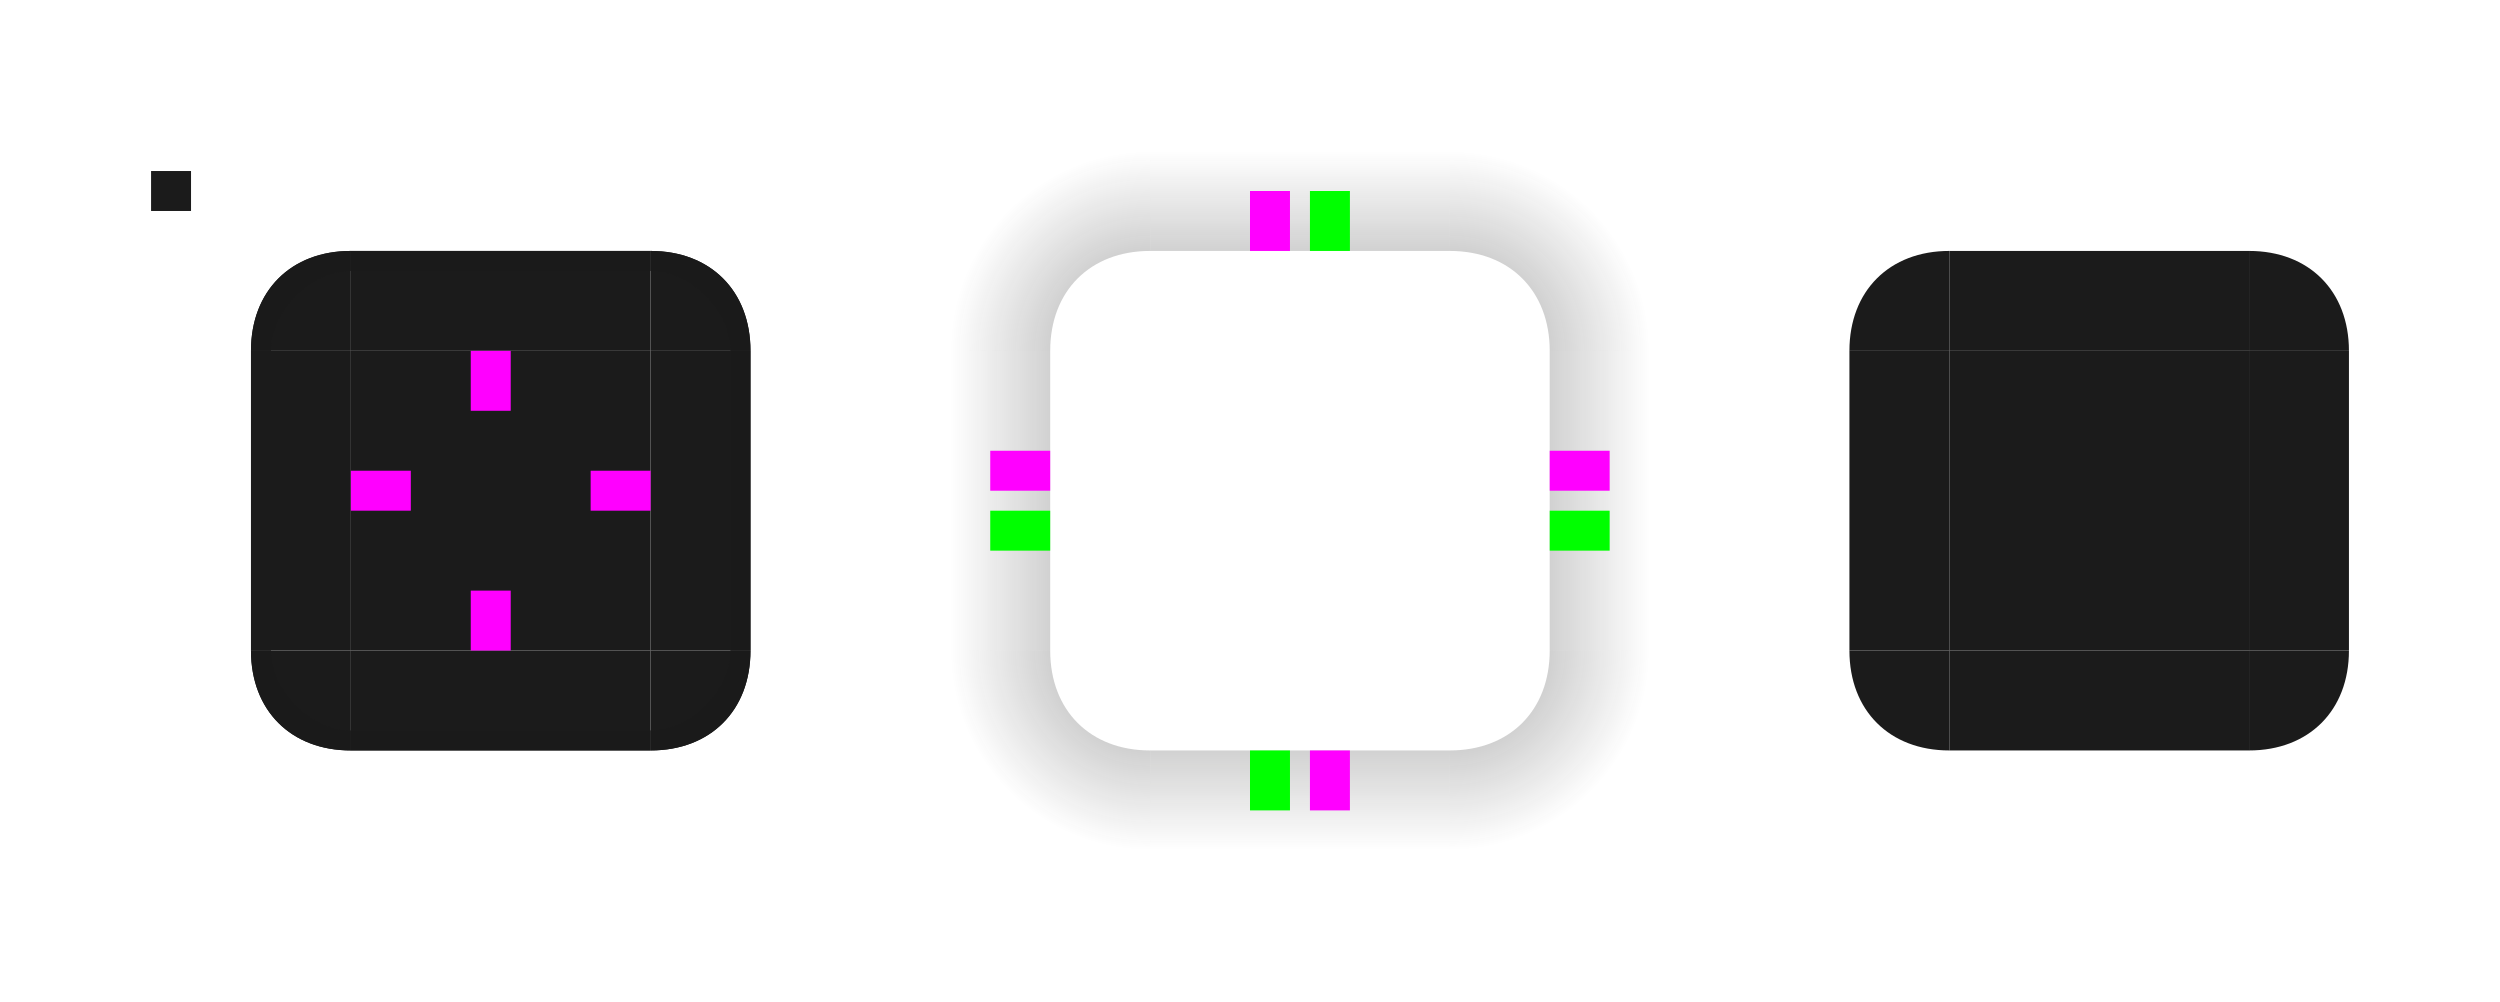
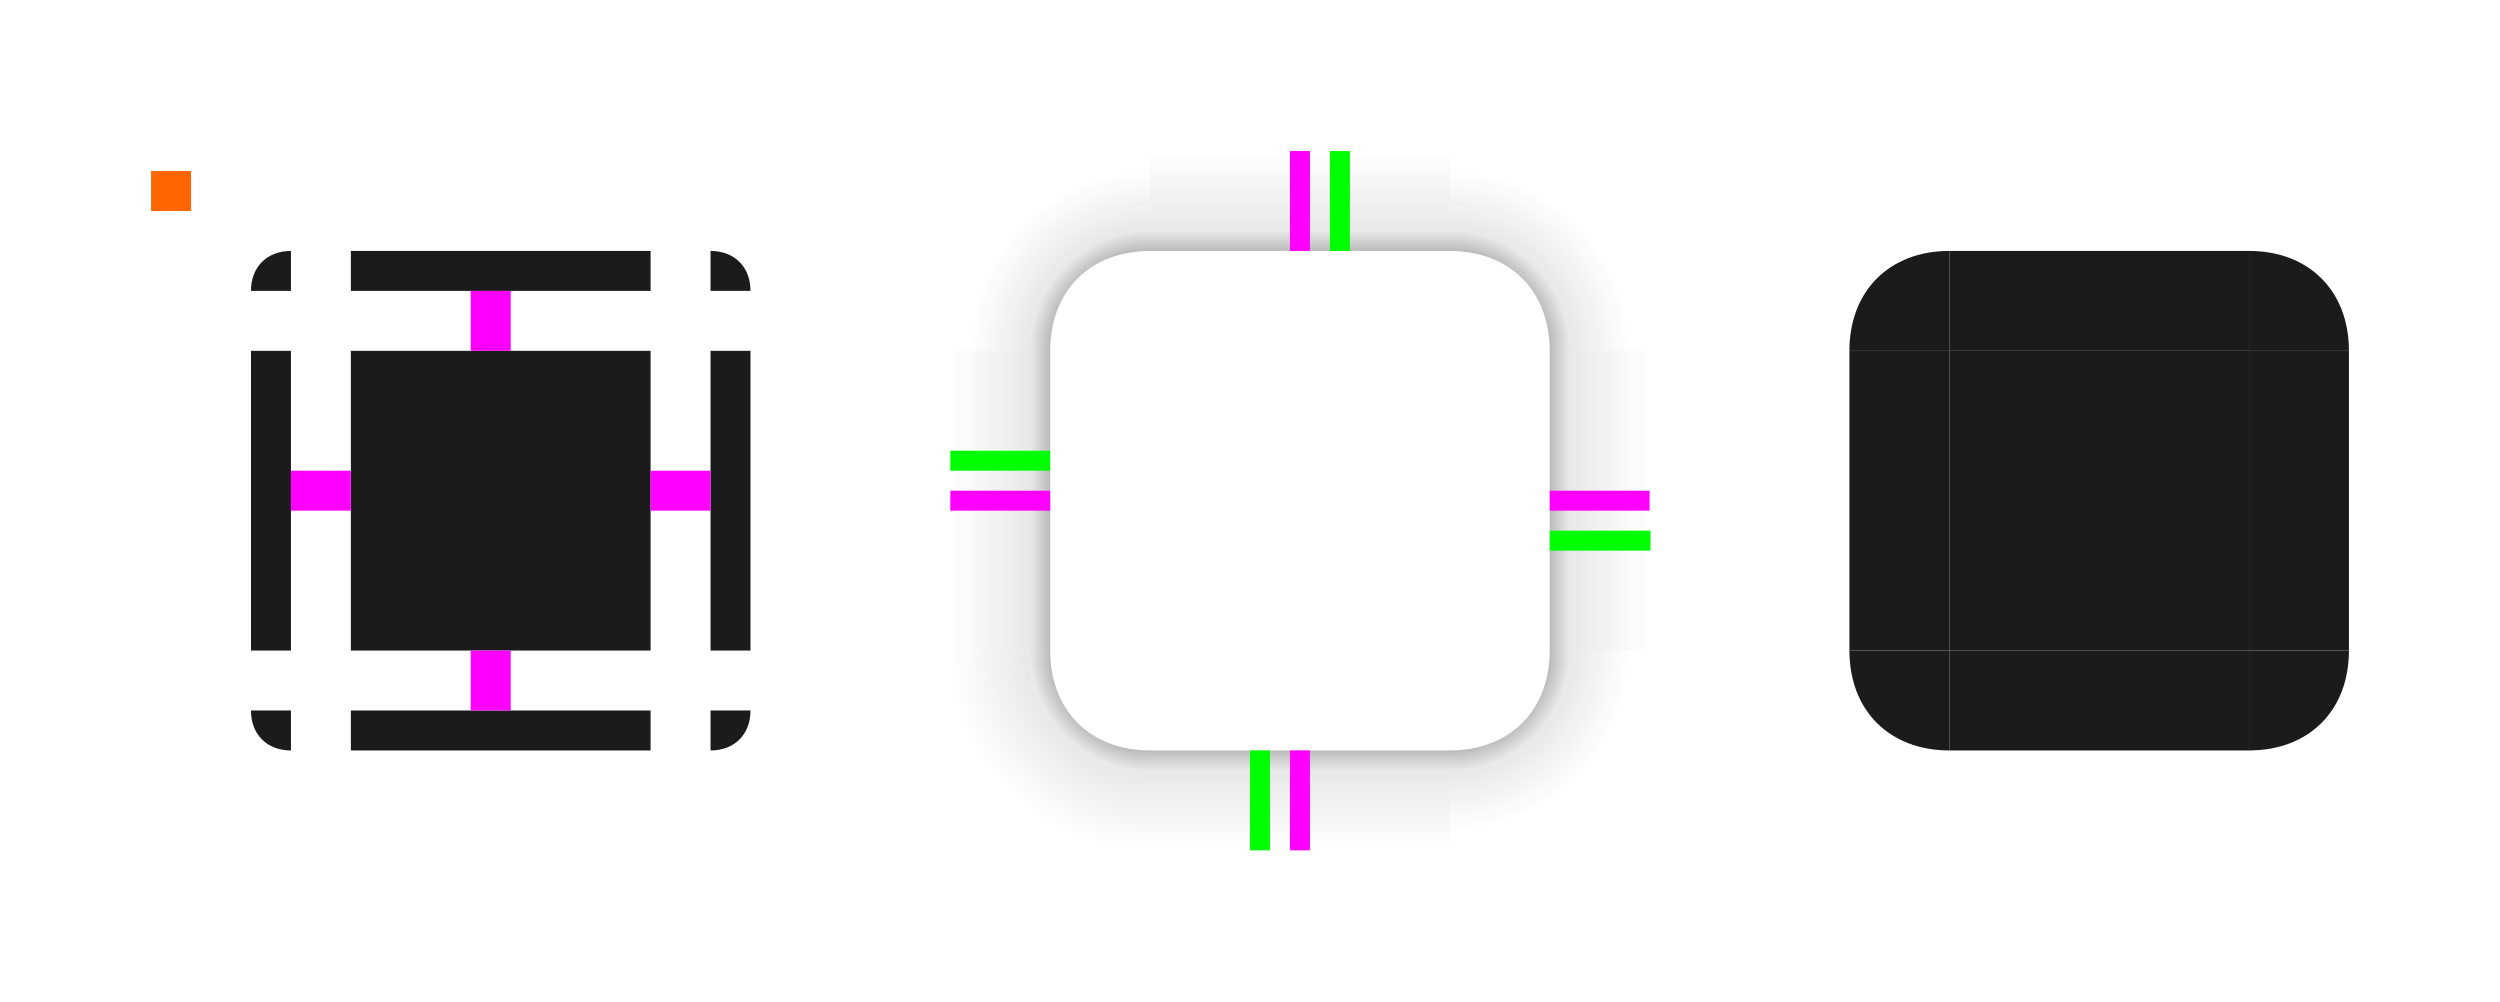
<svg xmlns="http://www.w3.org/2000/svg" xmlns:xlink="http://www.w3.org/1999/xlink" width="33.104mm" height="13.26mm" viewBox="0 0 125.118 50.118" version="1.1" id="svg4399">
  <defs id="defs4393">
+     <linearGradient xlink:href="#linearGradient5353" id="linearGradient5255" x1="255" y1="602.5" x2="260" y2="602.5" gradientUnits="userSpaceOnUse" gradientTransform="translate(-1.1e-4,-1.6e-4)" />
    <linearGradient id="linearGradient5353">
      <stop style="stop-color:#1a1a1a;stop-opacity:0" offset="0" id="stop5349" />
-       <stop style="stop-color:#1b1b1b;stop-opacity:0.2" offset="1" id="stop5351" />
+       <stop style="stop-color:#1a1a1a;stop-opacity:0.098;" offset="0.8" id="stop968" />
+       <stop style="stop-color:#1b1b1b;stop-opacity:0.3" offset="1" id="stop5351" />
    </linearGradient>
+     <linearGradient xlink:href="#linearGradient5347" id="linearGradient5255-5" x1="255" y1="603" x2="260" y2="603" gradientUnits="userSpaceOnUse" gradientTransform="translate(-544.9999,-1205)" />
    <linearGradient id="linearGradient5347">
      <stop style="stop-color:#1a1a1a;stop-opacity:0" offset="0" id="stop5343" />
-       <stop style="stop-color:#1b1b1b;stop-opacity:0.2" offset="1" id="stop5345" />
+       <stop style="stop-color:#1a1a1a;stop-opacity:0.098;" offset="0.8" id="stop966" />
+       <stop style="stop-color:#1b1b1b;stop-opacity:0.3" offset="1" id="stop5345" />
    </linearGradient>
-     <linearGradient id="linearGradient5341">
-       <stop style="stop-color:#1a1a1a;stop-opacity:0" offset="0" id="stop5337" />
-       <stop style="stop-color:#1b1b1b;stop-opacity:0.2" offset="1" id="stop5339" />
+     <linearGradient xlink:href="#linearGradient5347" id="linearGradient5255-9" x1="255" y1="602.5" x2="260" y2="602.5" gradientUnits="userSpaceOnUse" gradientTransform="translate(329.9998,-874.9999)" />
+     <linearGradient xlink:href="#linearGradient5251" id="linearGradient5255-7" x1="255" y1="602.5" x2="260" y2="602.5" gradientUnits="userSpaceOnUse" gradientTransform="translate(-874.9998,-330.0001)" />
+     <linearGradient id="linearGradient5251">
+       <stop style="stop-color:#1a1a1a;stop-opacity:0" offset="0" id="stop5247" />
+       <stop style="stop-color:#1a1a1a;stop-opacity:0.1" offset="0.8" id="stop952" />
+       <stop style="stop-color:#1b1b1a;stop-opacity:0.3" offset="1" id="stop5249" />
    </linearGradient>
+     <radialGradient xlink:href="#linearGradient976" id="radialGradient5327" cx="265" cy="610" fx="265" fy="610" r="5" gradientUnits="userSpaceOnUse" gradientTransform="matrix(-2,0,0,-2,794.9999,1830)" />
+     <linearGradient id="linearGradient976">
+       <stop style="stop-color:#1b1b1b;stop-opacity:1" offset="0" id="stop970" />
+       <stop style="stop-color:#1a1a1a;stop-opacity:0.3" offset="0.5" id="stop991" />
+       <stop style="stop-color:#1a1a1a;stop-opacity:0.1" offset="0.6" id="stop1383" />
+       <stop style="stop-color:#1a1a1a;stop-opacity:0" offset="1" id="stop974" />
+     </linearGradient>
+     <radialGradient xlink:href="#linearGradient960" id="radialGradient5327-1" cx="265" cy="610" fx="265" fy="610" r="5" gradientUnits="userSpaceOnUse" gradientTransform="matrix(0,2,-2,0,1500,79.99984)" />
+     <linearGradient id="linearGradient960">
+       <stop style="stop-color:#1b1b1b;stop-opacity:1" offset="0" id="stop954" />
+       <stop style="stop-color:#1a1a1a;stop-opacity:0.3" offset="0.5" id="stop964" />
+       <stop style="stop-color:#1a1a1a;stop-opacity:0.1" offset="0.6" id="stop956" />
+       <stop style="stop-color:#1a1a1a;stop-opacity:0" offset="0.9" id="stop962" />
+       <stop style="stop-color:#1a1a1a;stop-opacity:0" offset="1" id="stop958" />
+     </linearGradient>
+     <radialGradient xlink:href="#linearGradient960" id="radialGradient5327-6" cx="265" cy="610" fx="265" fy="610" r="5" gradientUnits="userSpaceOnUse" gradientTransform="matrix(2,0,0,2,-250.0001,-625.0002)" />
+     <radialGradient xlink:href="#linearGradient5325" id="radialGradient5327-0" cx="265" cy="610" fx="265" fy="610" r="5" gradientUnits="userSpaceOnUse" gradientTransform="matrix(0,-2,2,0,-955.0001,1125)" />
    <linearGradient id="linearGradient5325">
      <stop style="stop-color:#1b1b1b;stop-opacity:1" offset="0" id="stop5321" />
-       <stop style="stop-color:#1a1a1a;stop-opacity:0.206" offset="0.495" id="stop5355" />
+       <stop style="stop-color:#1a1a1a;stop-opacity:0.3" offset="0.5" id="stop996" />
+       <stop style="stop-color:#1a1a1a;stop-opacity:0.1" offset="0.6" id="stop994" />
+       <stop style="stop-color:#1a1a1a;stop-opacity:0" offset="0.9" id="stop5355" />
      <stop style="stop-color:#1a1a1a;stop-opacity:0" offset="1" id="stop5323" />
    </linearGradient>
-     <linearGradient id="linearGradient5251">
-       <stop style="stop-color:#1a1a1a;stop-opacity:0" offset="0" id="stop5247" />
-       <stop style="stop-color:#1b1b1a;stop-opacity:0.2" offset="1" id="stop5249" />
-     </linearGradient>
-     <linearGradient xlink:href="#linearGradient5353" id="linearGradient5255" x1="255" y1="602.5" x2="260" y2="602.5" gradientUnits="userSpaceOnUse" />
-     <linearGradient xlink:href="#linearGradient5341" id="linearGradient5255-5" x1="255" y1="602.5" x2="260" y2="602.5" gradientUnits="userSpaceOnUse" gradientTransform="translate(-545,-1205)" />
-     <linearGradient xlink:href="#linearGradient5347" id="linearGradient5255-9" x1="255" y1="602.5" x2="260" y2="602.5" gradientUnits="userSpaceOnUse" gradientTransform="translate(330,-875)" />
-     <linearGradient xlink:href="#linearGradient5251" id="linearGradient5255-7" x1="255" y1="602.5" x2="260" y2="602.5" gradientUnits="userSpaceOnUse" gradientTransform="translate(-875,-330)" />
-     <radialGradient xlink:href="#linearGradient5325" id="radialGradient5327" cx="265" cy="610" fx="265" fy="610" r="5" gradientUnits="userSpaceOnUse" gradientTransform="matrix(-2,0,0,-2,795,1830)" />
-     <radialGradient xlink:href="#linearGradient5325" id="radialGradient5327-1" cx="265" cy="610" fx="265" fy="610" r="5" gradientUnits="userSpaceOnUse" gradientTransform="matrix(0,2,-2,0,1500,80)" />
-     <radialGradient xlink:href="#linearGradient5325" id="radialGradient5327-6" cx="265" cy="610" fx="265" fy="610" r="5" gradientUnits="userSpaceOnUse" gradientTransform="matrix(2,0,0,2,-250,-625)" />
-     <radialGradient xlink:href="#linearGradient5325" id="radialGradient5327-0" cx="265" cy="610" fx="265" fy="610" r="5" gradientUnits="userSpaceOnUse" gradientTransform="matrix(0,-2,2,0,-955,1125)" />
  </defs>
  <g id="layer1" transform="translate(-207.4408,-577.4409)">
    <rect style="fill:#1b1b1b;fill-opacity:1;stroke-opacity:0" id="center" width="15" height="15" x="225" y="595" />
-     <g id="left">
-       <rect style="fill:#1b1b1b;fill-opacity:1;stroke-opacity:0" id="rect4988" width="5" height="15" x="220" y="595" />
-       <path style="fill:#1b1b1b;fill-opacity:1;stroke:none;stroke-width:1px;stroke-linecap:butt;stroke-linejoin:miter;stroke-opacity:1" d="m 220,595 v 15 h 1 v -15 z" id="path4994" />
-     </g>
-     <g id="right">
-       <rect style="fill:#1b1b1b;fill-opacity:1;stroke-opacity:0" id="rect4984" width="5" height="15" x="240" y="595" />
-       <path style="fill:#1a1a1a;stroke:none;stroke-width:1px;stroke-linecap:butt;stroke-linejoin:miter;stroke-opacity:1" d="m 244,595 v 15 h 1 v -15 z" id="path4996" />
-     </g>
-     <g id="top">
-       <rect style="fill:#1b1b1b;fill-opacity:1;stroke-opacity:0" id="rect4986" width="15" height="5" x="225" y="590" />
-       <path style="fill:#1a1a1a;stroke:none;stroke-width:1px;stroke-linecap:butt;stroke-linejoin:miter;stroke-opacity:1" d="m 225,590 h 15 v 1 h -15 z" id="path4998" />
-     </g>
-     <g id="bottom">
-       <rect style="fill:#1b1b1b;fill-opacity:1;stroke-opacity:0" id="rect4990" width="15" height="5" x="225" y="610" />
-       <path style="fill:#1a1a1a;stroke:none;stroke-width:1px;stroke-linecap:butt;stroke-linejoin:miter;stroke-opacity:1" d="m 225,615 h 15 v -1 h -15 z" id="path5000" />
-     </g>
-     <g id="topleft">
-       <path style="fill:#1b1b1b;fill-opacity:1;stroke:none;stroke-width:1px;stroke-linecap:butt;stroke-linejoin:miter;stroke-opacity:1" d="m 225,590 c -3,0 -5,2 -5,5 h 5 z" id="path5002" />
-       <path style="fill:#1a1a1a;stroke:none;stroke-width:1px;stroke-linecap:butt;stroke-linejoin:miter;stroke-opacity:1" d="m 220,595 c 0,-3 2,-5 5,-5 v 1 c -2,0 -4,2 -4,4 z" id="path5033" />
-     </g>
-     <g id="topright">
-       <path style="fill:#1b1b1b;fill-opacity:1;stroke:none;stroke-width:1px;stroke-linecap:butt;stroke-linejoin:miter;stroke-opacity:1" d="m 245,595 c 0,-3 -2,-5 -5,-5 v 5 z" id="path5002-4" />
-       <path style="fill:#1a1a1a;stroke:none;stroke-width:1px;stroke-linecap:butt;stroke-linejoin:miter;stroke-opacity:1" d="m 240,590 c 3,0 5,2 5,5 h -1 c 0,-2 -2,-4 -4,-4 z" id="path5033-6" />
-     </g>
-     <g id="bottomright">
-       <path style="fill:#1b1b1b;fill-opacity:1;stroke:none;stroke-width:1px;stroke-linecap:butt;stroke-linejoin:miter;stroke-opacity:1" d="m 240,615 c 3,0 5,-2 5,-5 h -5 z" id="path5002-44" />
-       <path style="fill:#1a1a1a;stroke:none;stroke-width:1px;stroke-linecap:butt;stroke-linejoin:miter;stroke-opacity:1" d="m 245,610 c 0,3 -2,5 -5,5 v -1 c 2,0 4,-2 4,-4 z" id="path5033-3" />
-     </g>
-     <g id="bottomleft">
-       <path style="fill:#1b1b1b;fill-opacity:1;stroke:none;stroke-width:1px;stroke-linecap:butt;stroke-linejoin:miter;stroke-opacity:1" d="m 220,610 c 0,3 2,5 5,5 v -5 z" id="path5002-7" />
-       <path style="fill:#1a1a1a;stroke:none;stroke-width:1px;stroke-linecap:butt;stroke-linejoin:miter;stroke-opacity:1" d="m 225,615 c -3,0 -5,-2 -5,-5 h 1 c 0,2 2,4 4,4 z" id="path5033-1" />
-     </g>
+     <rect style="fill:#1b1b1b;fill-opacity:1;stroke-width:0.632;stroke-opacity:0" id="rect4988" width="2" height="15" x="220" y="595" />
+     <rect style="fill:#1b1b1b;fill-opacity:1;stroke-width:0.632;stroke-opacity:0" id="rect4984" width="2" height="15" x="243" y="595" />
+     <rect style="fill:#1b1b1b;fill-opacity:1;stroke-width:0.632;stroke-opacity:0" id="top" width="15" height="2" x="225" y="590" />
+     <rect style="fill:#1b1b1b;fill-opacity:1;stroke-width:0.632;stroke-opacity:0" id="bottom" width="15" height="2" x="225" y="613" />
+     <path style="fill:#1b1b1b;fill-opacity:1;stroke:none;stroke-width:0.4px;stroke-linecap:butt;stroke-linejoin:miter;stroke-opacity:1" d="M 222,590 C 220.8,590 220,590.8 220,592 h 2 z" id="topleft" />
+     <path style="fill:#1b1b1b;fill-opacity:1;stroke:none;stroke-width:0.4px;stroke-linecap:butt;stroke-linejoin:miter;stroke-opacity:1" d="M 245,592 C 245,590.8 244.2,590 243,590 v 2 z" id="topright" />
+     <path style="fill:#1b1b1b;fill-opacity:1;stroke:none;stroke-width:0.4px;stroke-linecap:butt;stroke-linejoin:miter;stroke-opacity:1" d="M 243,615 C 244.2,615 245,614.2 245,613 h -2 z" id="bottomright" />
+     <path style="fill:#1b1b1b;fill-opacity:1;stroke:none;stroke-width:0.4px;stroke-linecap:butt;stroke-linejoin:miter;stroke-opacity:1" d="m 220,613 c 0,1.2 0.8,2 2,2 v -2 z" id="bottomleft" />
    <rect style="fill:#1b1b1b;fill-opacity:1;stroke-opacity:0" id="mask-center" width="15" height="15" x="305" y="595" />
    <g id="mask-left" transform="translate(80)">
      <rect style="fill:#1b1b1b;fill-opacity:1;stroke-opacity:0" id="mask-left2" width="5" height="15" x="220" y="595" />
    </g>
    <g id="mask-right" transform="translate(79.99989,-1.6e-4)">
      <rect style="fill:#1b1b1b;fill-opacity:1;stroke-opacity:0" id="mask-right2" width="5" height="15" x="240" y="595" />
    </g>
    <g id="mask-top" transform="translate(80)">
      <rect style="fill:#1b1b1b;fill-opacity:1;stroke-opacity:0" id="mask-top2" width="15" height="5" x="225" y="590" />
    </g>
    <g id="mask-bottom" transform="translate(80)">
      <rect style="fill:#1b1b1b;fill-opacity:1;stroke-opacity:0" id="mask-bottom2" width="15" height="5" x="225" y="610" />
    </g>
    <g id="mask-topleft" transform="translate(80)">
      <path style="fill:#1b1b1b;fill-opacity:1;stroke:none;stroke-width:1px;stroke-linecap:butt;stroke-linejoin:miter;stroke-opacity:1" d="m 225,590 c -3,0 -5,2 -5,5 h 5 z" id="mask-topleft2" />
    </g>
    <g id="mask-topright" transform="translate(80)">
      <path style="fill:#1b1b1b;fill-opacity:1;stroke:none;stroke-width:1px;stroke-linecap:butt;stroke-linejoin:miter;stroke-opacity:1" d="m 245,595 c 0,-3 -2,-5 -5,-5 v 5 z" id="mask-topright2" />
    </g>
    <g id="mask-bottomright" transform="translate(80)">
      <path style="fill:#1b1b1b;fill-opacity:1;stroke:none;stroke-width:1px;stroke-linecap:butt;stroke-linejoin:miter;stroke-opacity:1" d="m 240,615 c 3,0 5,-2 5,-5 h -5 z" id="mask-bottomright2" />
    </g>
    <g id="mask-bottomleft" transform="translate(80)">
      <path style="fill:#1b1b1b;fill-opacity:1;stroke:none;stroke-width:1px;stroke-linecap:butt;stroke-linejoin:miter;stroke-opacity:1" d="m 220,610 c 0,3 2,5 5,5 v -5 z" id="mask-bottomleft2" />
    </g>
+     <rect style="opacity:1;fill:#ff6600;fill-opacity:1;stroke:none;stroke-opacity:0" id="hint-tile-center" width="2" height="2" x="215" y="586" />
+     <rect style="opacity:1;fill:#ff00ff;fill-opacity:1;stroke:none;stroke-width:1.512" id="hint-left-margin" width="3" height="2" x="222" y="601" />
+     <rect style="fill:#ff00ff;fill-opacity:1;stroke:none;stroke-width:1.512" id="hint-top-margin" width="3" height="2" x="592" y="-233" transform="rotate(90)" />
+     <rect style="fill:#ff00ff;fill-opacity:1;stroke:none;stroke-width:1.512" id="hint-right-margin" width="3" height="2" x="240" y="601" />
+     <rect style="fill:#ff00ff;fill-opacity:1;stroke:none;stroke-width:1.512" id="hint-bottom-margin" width="3" height="2" x="610" y="-233" transform="rotate(90)" />
    <rect style="fill:url(#linearGradient5255);fill-opacity:1;stroke:none;stroke-opacity:0" id="shadow-left" width="5" height="15" x="255" y="595" />
    <rect style="fill:url(#linearGradient5255-5);fill-opacity:1;stroke:none;stroke-opacity:0" id="shadow-right" width="5" height="15" x="-290" y="-610" transform="scale(-1)" />
    <rect style="fill:url(#linearGradient5255-9);fill-opacity:1;stroke:none;stroke-opacity:0" id="shadow-top" width="5" height="15" x="585" y="-280" transform="rotate(90)" />
    <rect style="fill:url(#linearGradient5255-7);fill-opacity:1;stroke:none;stroke-opacity:0" id="shadow-bottom" width="5" height="15" x="-620" y="265" transform="rotate(-90)" />
    <path style="fill:url(#radialGradient5327);fill-opacity:1;stroke:none;stroke-width:1px;stroke-linecap:butt;stroke-linejoin:miter;stroke-opacity:1" d="m 260,610 h -5 v 10 h 10 v -5 c -3,0 -5,-2 -5,-5 z" id="shadow-bottomleft" />
-     <path style="fill:url(#radialGradient5327-1);fill-opacity:1;stroke:none;stroke-width:1px;stroke-linecap:butt;stroke-linejoin:miter;stroke-opacity:1" d="m 280,615 v 5 h 10 v -10 h -5 c 0,3 -2,5 -5,5 z" id="shadow-bottomright" />
+     <path style="fill:url(#radialGradient5327-1);fill-opacity:1;stroke:none;stroke-width:1px;stroke-linecap:butt;stroke-linejoin:miter;stroke-opacity:1" d="m 280,615 v 5 h 10 v -10 l -5,-1.3e-4 c 0,3 -2,5 -5,5 z" id="shadow-bottomright" />
    <path style="fill:url(#radialGradient5327-6);fill-opacity:1;stroke:none;stroke-width:1px;stroke-linecap:butt;stroke-linejoin:miter;stroke-opacity:1" d="m 285,595 h 5 v -10 h -10 v 5 c 3,0 5,2 5,5 z" id="shadow-topright" />
    <path style="fill:url(#radialGradient5327-0);fill-opacity:1;stroke:none;stroke-width:1px;stroke-linecap:butt;stroke-linejoin:miter;stroke-opacity:1" d="m 265,590 v -5 h -10 v 10 h 5 c 0,-3 2,-5 5,-5 z" id="shadow-topleft" />
    <rect style="opacity:0.206;fill:#ff00ff;fill-opacity:0;stroke:none;stroke-opacity:0" id="rect5411" width="5" height="1" x="255" y="602" />
-     <rect style="opacity:1;fill:#1b1b1b;fill-opacity:1;stroke:none;stroke-opacity:0" id="hint-tile-center" width="2" height="2" x="215" y="586" />
-     <rect style="opacity:1;fill:#ff00ff;fill-opacity:1;stroke:none;stroke-width:1.512" id="hint-left-margin" width="3" height="2" x="225" y="601" />
-     <rect style="fill:#ff00ff;fill-opacity:1;stroke:none;stroke-width:1.512" id="hint-top-margin" width="3" height="2" x="595" y="-233" transform="rotate(90)" />
-     <rect style="fill:#ff00ff;fill-opacity:1;stroke:none;stroke-width:1.512" id="hint-right-margin" width="3" height="2" x="237" y="601" />
-     <rect style="fill:#ff00ff;fill-opacity:1;stroke:none;stroke-width:1.512" id="hint-bottom-margin" width="3" height="2" x="607" y="-233" transform="rotate(90)" />
-     <rect style="opacity:1;fill:#ff00ff;fill-opacity:1;stroke:none;stroke-width:1.512" id="shadow-hint-left-margin" width="3" height="2" x="257" y="600" />
-     <rect style="fill:#ff00ff;fill-opacity:1;stroke:none;stroke-width:1.512" id="shadow-hint-top-margin" width="3" height="2" x="-590" y="270" transform="rotate(-90)" />
-     <rect style="fill:#ff00ff;fill-opacity:1;stroke:none;stroke-width:1.512" id="shadow-hint-bottom-margin" width="3" height="2" x="-618" y="273" transform="rotate(-90)" />
-     <rect style="fill:#ff00ff;fill-opacity:1;stroke:none;stroke-width:1.512" id="shadow-hint-right-margin" width="3" height="2" x="285" y="600" />
-     <rect style="opacity:1;fill:#00ff00;fill-opacity:1;stroke:none;stroke-width:1.512" id="shadow-hint-right-inset" width="3" height="2" x="285" y="603" />
-     <rect style="opacity:1;fill:#00ff00;fill-opacity:1;stroke:none;stroke-width:1.512" id="shadow-hint-bottom-inset" width="3" height="2" x="615" y="-272" transform="rotate(90)" />
-     <rect style="opacity:1;fill:#00ff00;fill-opacity:1;stroke:none;stroke-width:1.512" id="shadow-hint-top-inset" width="3" height="2" x="-590" y="273" transform="rotate(-90)" />
-     <rect style="opacity:1;fill:#00ff00;fill-opacity:1;stroke:none;stroke-width:1.512" id="shadow-hint-left-inset" width="3" height="2" x="257" y="603" />
+     <rect style="fill:#ff00ff;fill-opacity:1;stroke:none;stroke-opacity:0" id="shadow-hint-left-margin" width="5" height="1" x="255" y="602" />
+     <rect style="fill:#ff00ff;fill-opacity:1;stroke:none;stroke-opacity:0" id="shadow-hint-top-margin" width="1" height="5" x="272" y="585" />
+     <rect style="fill:#ff00ff;fill-opacity:1;stroke:none;stroke-opacity:0" id="shadow-hint-right-margin" width="5" height="1" x="285" y="602" />
+     <rect style="fill:#ff00ff;fill-opacity:1;stroke:none;stroke-opacity:0" id="shadow-hint-bottom-margin" width="1" height="5" x="272" y="615" />
+     <rect style="fill:#00ff00;fill-opacity:1;stroke:none;stroke-width:0.775;stroke-opacity:0" id="shadow-hint-top-inset" width="1" height="5" x="274" y="585" />
+     <rect style="fill:#00ff00;fill-opacity:1;stroke:none;stroke-width:0.639;stroke-opacity:0" id="shadow-hint-right-inset" width="5.045" height="1" x="285" y="604" />
+     <rect style="fill:#00ff00;fill-opacity:1;stroke:none;stroke-width:0.775;stroke-opacity:0" id="shadow-hint-bottom-inset" width="1" height="5" x="270" y="615" />
+     <rect style="fill:#00ff00;fill-opacity:1;stroke:none;stroke-width:0.632;stroke-opacity:0" id="shadow-hint-left-inset" width="5" height="1" x="255" y="600" />
  </g>
</svg>
